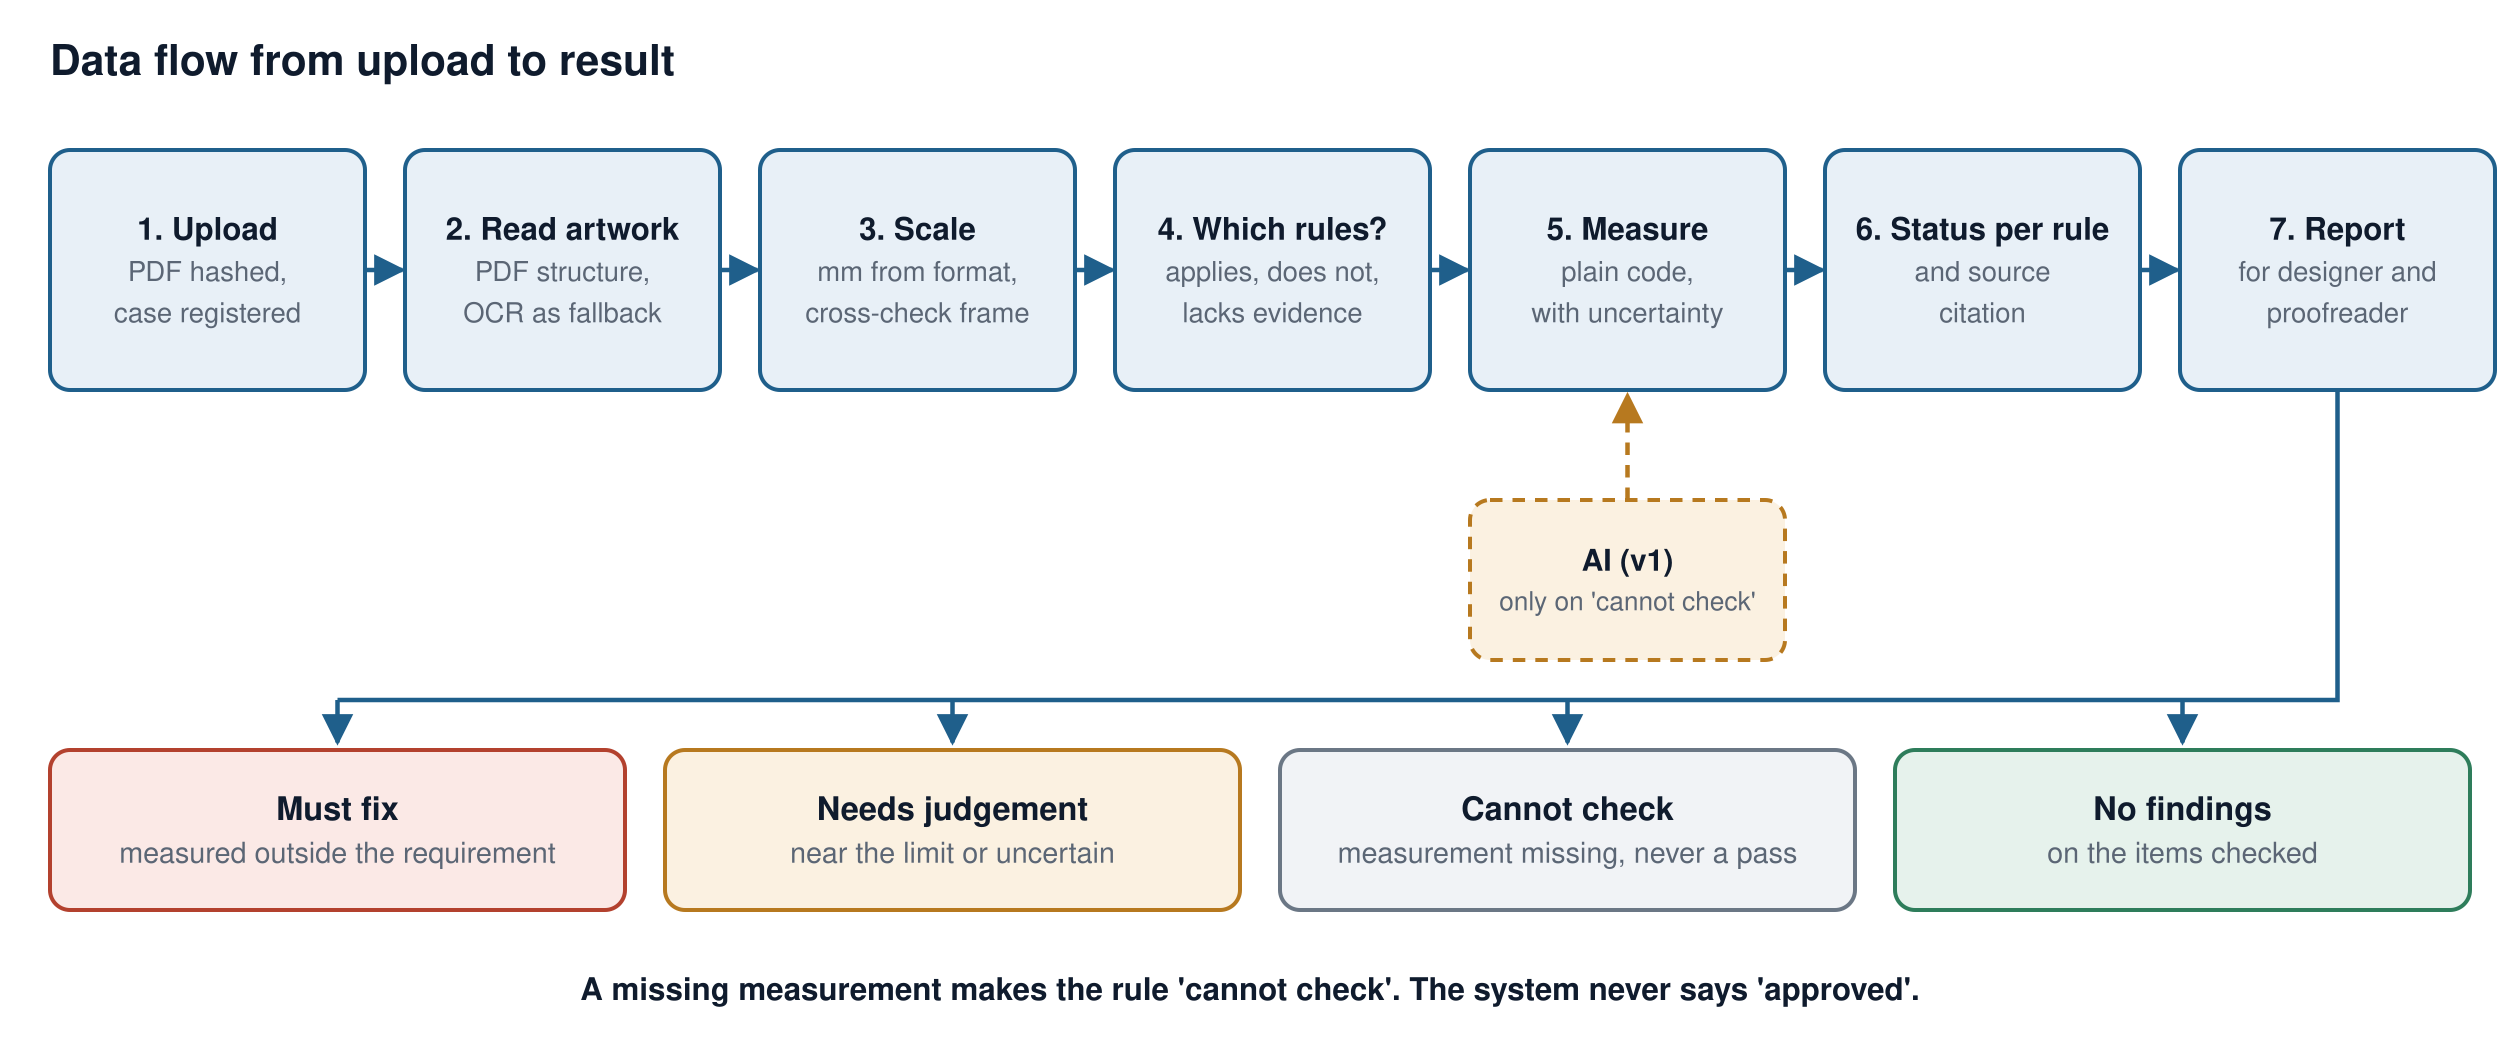
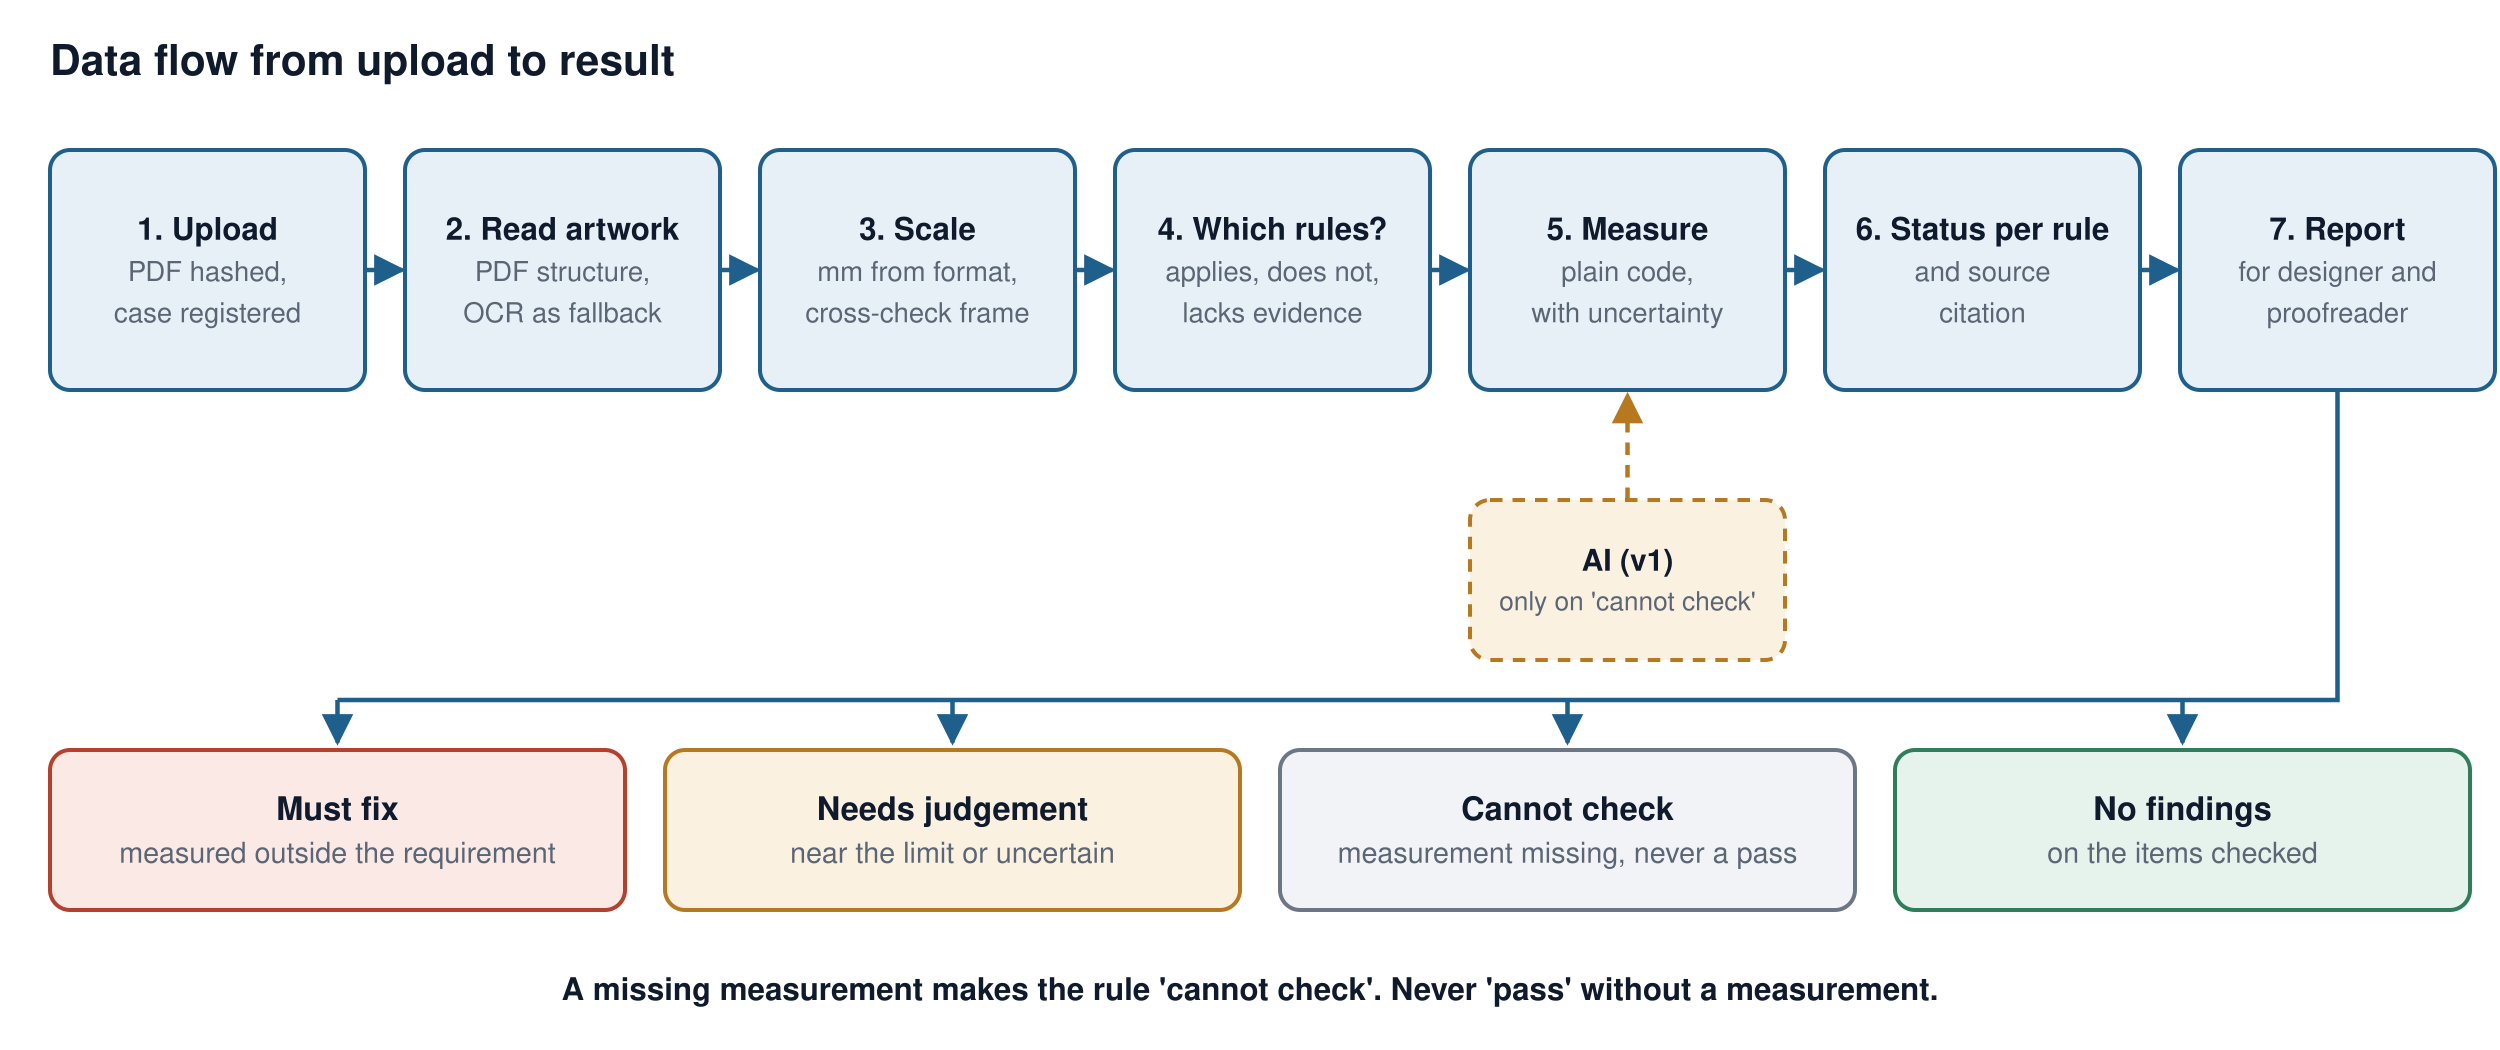
<svg xmlns="http://www.w3.org/2000/svg" viewBox="0 0 1000 420" width="1000" height="420" font-family="Helvetica, Arial, sans-serif">
  <defs>
    <marker id="a-6b7785" viewBox="0 0 10 10" refX="9" refY="5" markerWidth="7" markerHeight="7" orient="auto-start-reverse">
      <path d="M0,0 L10,5 L0,10 z" fill="#6b7785" />
    </marker>
    <marker id="a-1f5f8b" viewBox="0 0 10 10" refX="9" refY="5" markerWidth="7" markerHeight="7" orient="auto-start-reverse">
      <path d="M0,0 L10,5 L0,10 z" fill="#1f5f8b" />
    </marker>
    <marker id="a-b7791f" viewBox="0 0 10 10" refX="9" refY="5" markerWidth="7" markerHeight="7" orient="auto-start-reverse">
      <path d="M0,0 L10,5 L0,10 z" fill="#b7791f" />
    </marker>
    <marker id="a-2e7d5b" viewBox="0 0 10 10" refX="9" refY="5" markerWidth="7" markerHeight="7" orient="auto-start-reverse">
      <path d="M0,0 L10,5 L0,10 z" fill="#2e7d5b" />
    </marker>
    <marker id="a-b3412e" viewBox="0 0 10 10" refX="9" refY="5" markerWidth="7" markerHeight="7" orient="auto-start-reverse">
      <path d="M0,0 L10,5 L0,10 z" fill="#b3412e" />
    </marker>
  </defs>
  <rect width="100%" height="100%" fill="#ffffff" />
  <text x="20" y="30" text-anchor="start" font-size="17" font-weight="700" fill="#0f1b2d">Data flow from upload to result</text>
  <rect x="20" y="60" width="126" height="96" rx="8" fill="#e8f0f7" stroke="#1f5f8b" stroke-width="1.6" />
  <text x="83.0" y="95.9" text-anchor="middle" font-size="12.5" font-weight="700" fill="#0f1b2d">1. Upload</text>
  <text x="83.0" y="112.4" text-anchor="middle" font-size="11.0" font-weight="400" fill="#5b6675">PDF hashed,</text>
  <text x="83.0" y="128.9" text-anchor="middle" font-size="11.0" font-weight="400" fill="#5b6675">case registered</text>
  <line x1="146" y1="108" x2="161" y2="108" stroke="#1f5f8b" stroke-width="1.8" marker-end="url(#a-1f5f8b)" />
  <rect x="162" y="60" width="126" height="96" rx="8" fill="#e8f0f7" stroke="#1f5f8b" stroke-width="1.6" />
  <text x="225.0" y="95.9" text-anchor="middle" font-size="12.5" font-weight="700" fill="#0f1b2d">2. Read artwork</text>
  <text x="225.0" y="112.4" text-anchor="middle" font-size="11.0" font-weight="400" fill="#5b6675">PDF structure,</text>
  <text x="225.0" y="128.9" text-anchor="middle" font-size="11.0" font-weight="400" fill="#5b6675">OCR as fallback</text>
  <line x1="288" y1="108" x2="303" y2="108" stroke="#1f5f8b" stroke-width="1.8" marker-end="url(#a-1f5f8b)" />
  <rect x="304" y="60" width="126" height="96" rx="8" fill="#e8f0f7" stroke="#1f5f8b" stroke-width="1.6" />
  <text x="367.0" y="95.9" text-anchor="middle" font-size="12.5" font-weight="700" fill="#0f1b2d">3. Scale</text>
  <text x="367.0" y="112.4" text-anchor="middle" font-size="11.0" font-weight="400" fill="#5b6675">mm from format,</text>
  <text x="367.0" y="128.9" text-anchor="middle" font-size="11.0" font-weight="400" fill="#5b6675">cross-check frame</text>
  <line x1="430" y1="108" x2="445" y2="108" stroke="#1f5f8b" stroke-width="1.8" marker-end="url(#a-1f5f8b)" />
  <rect x="446" y="60" width="126" height="96" rx="8" fill="#e8f0f7" stroke="#1f5f8b" stroke-width="1.6" />
  <text x="509.0" y="95.9" text-anchor="middle" font-size="12.5" font-weight="700" fill="#0f1b2d">4. Which rules?</text>
  <text x="509.0" y="112.4" text-anchor="middle" font-size="11.0" font-weight="400" fill="#5b6675">applies, does not,</text>
  <text x="509.0" y="128.9" text-anchor="middle" font-size="11.0" font-weight="400" fill="#5b6675">lacks evidence</text>
  <line x1="572" y1="108" x2="587" y2="108" stroke="#1f5f8b" stroke-width="1.8" marker-end="url(#a-1f5f8b)" />
  <rect x="588" y="60" width="126" height="96" rx="8" fill="#e8f0f7" stroke="#1f5f8b" stroke-width="1.6" />
  <text x="651.0" y="95.9" text-anchor="middle" font-size="12.5" font-weight="700" fill="#0f1b2d">5. Measure</text>
  <text x="651.0" y="112.4" text-anchor="middle" font-size="11.0" font-weight="400" fill="#5b6675">plain code,</text>
  <text x="651.0" y="128.9" text-anchor="middle" font-size="11.0" font-weight="400" fill="#5b6675">with uncertainty</text>
  <line x1="714" y1="108" x2="729" y2="108" stroke="#1f5f8b" stroke-width="1.8" marker-end="url(#a-1f5f8b)" />
  <rect x="730" y="60" width="126" height="96" rx="8" fill="#e8f0f7" stroke="#1f5f8b" stroke-width="1.6" />
  <text x="793.0" y="95.9" text-anchor="middle" font-size="12.5" font-weight="700" fill="#0f1b2d">6. Status per rule</text>
  <text x="793.0" y="112.4" text-anchor="middle" font-size="11.0" font-weight="400" fill="#5b6675">and source</text>
  <text x="793.0" y="128.9" text-anchor="middle" font-size="11.0" font-weight="400" fill="#5b6675">citation</text>
  <line x1="856" y1="108" x2="871" y2="108" stroke="#1f5f8b" stroke-width="1.8" marker-end="url(#a-1f5f8b)" />
  <rect x="872" y="60" width="126" height="96" rx="8" fill="#e8f0f7" stroke="#1f5f8b" stroke-width="1.6" />
  <text x="935.0" y="95.9" text-anchor="middle" font-size="12.5" font-weight="700" fill="#0f1b2d">7. Report</text>
  <text x="935.0" y="112.4" text-anchor="middle" font-size="11.0" font-weight="400" fill="#5b6675">for designer and</text>
  <text x="935.0" y="128.9" text-anchor="middle" font-size="11.0" font-weight="400" fill="#5b6675">proofreader</text>
  <rect x="588" y="200" width="126" height="64" rx="8" fill="#fbf1e1" stroke="#b7791f" stroke-width="1.6" stroke-dasharray="5 4" />
  <text x="651.0" y="228.3" text-anchor="middle" font-size="12" font-weight="700" fill="#0f1b2d">AI (v1)</text>
  <text x="651.0" y="244.1" text-anchor="middle" font-size="10.5" font-weight="400" fill="#5b6675">only on 'cannot check'</text>
  <line x1="651.0" y1="200" x2="651.0" y2="158" stroke="#b7791f" stroke-width="1.8" marker-end="url(#a-b7791f)" stroke-dasharray="5 4" />
  <rect x="20" y="300" width="230" height="64" rx="8" fill="#fbe9e6" stroke="#b3412e" stroke-width="1.6" />
  <text x="135.0" y="328.0" text-anchor="middle" font-size="13" font-weight="700" fill="#0f1b2d">Must fix</text>
  <text x="135.0" y="345.1" text-anchor="middle" font-size="11.5" font-weight="400" fill="#5b6675">measured outside the requirement</text>
  <rect x="266" y="300" width="230" height="64" rx="8" fill="#fbf1e1" stroke="#b7791f" stroke-width="1.6" />
  <text x="381.0" y="328.0" text-anchor="middle" font-size="13" font-weight="700" fill="#0f1b2d">Needs judgement</text>
  <text x="381.0" y="345.1" text-anchor="middle" font-size="11.5" font-weight="400" fill="#5b6675">near the limit or uncertain</text>
  <rect x="512" y="300" width="230" height="64" rx="8" fill="#f1f3f6" stroke="#6b7785" stroke-width="1.6" />
  <text x="627.0" y="328.0" text-anchor="middle" font-size="13" font-weight="700" fill="#0f1b2d">Cannot check</text>
  <text x="627.0" y="345.1" text-anchor="middle" font-size="11.5" font-weight="400" fill="#5b6675">measurement missing, never a pass</text>
  <rect x="758" y="300" width="230" height="64" rx="8" fill="#e6f2ec" stroke="#2e7d5b" stroke-width="1.6" />
  <text x="873.0" y="328.0" text-anchor="middle" font-size="13" font-weight="700" fill="#0f1b2d">No findings</text>
  <text x="873.0" y="345.1" text-anchor="middle" font-size="11.5" font-weight="400" fill="#5b6675">on the items checked</text>
  <path d="M935.0,156 L935.0,280 L135.0,280" fill="none" stroke="#1f5f8b" stroke-width="1.8" />
  <line x1="135.0" y1="280" x2="135.0" y2="297" stroke="#1f5f8b" stroke-width="1.8" marker-end="url(#a-1f5f8b)" />
  <line x1="381.0" y1="280" x2="381.0" y2="297" stroke="#1f5f8b" stroke-width="1.8" marker-end="url(#a-1f5f8b)" />
  <line x1="627.0" y1="280" x2="627.0" y2="297" stroke="#1f5f8b" stroke-width="1.8" marker-end="url(#a-1f5f8b)" />
  <line x1="873.0" y1="280" x2="873.0" y2="297" stroke="#1f5f8b" stroke-width="1.8" marker-end="url(#a-1f5f8b)" />
-   <text x="500" y="400" text-anchor="middle" font-size="12.5" font-weight="700" fill="#0f1b2d">A missing measurement makes the rule 'cannot check'. The system never says 'approved'.</text>
+   <text x="500" y="400" text-anchor="middle" font-size="12.5" font-weight="700" fill="#0f1b2d">A missing measurement makes the rule 'cannot check'. Never 'pass' without a measurement.</text>
</svg>
